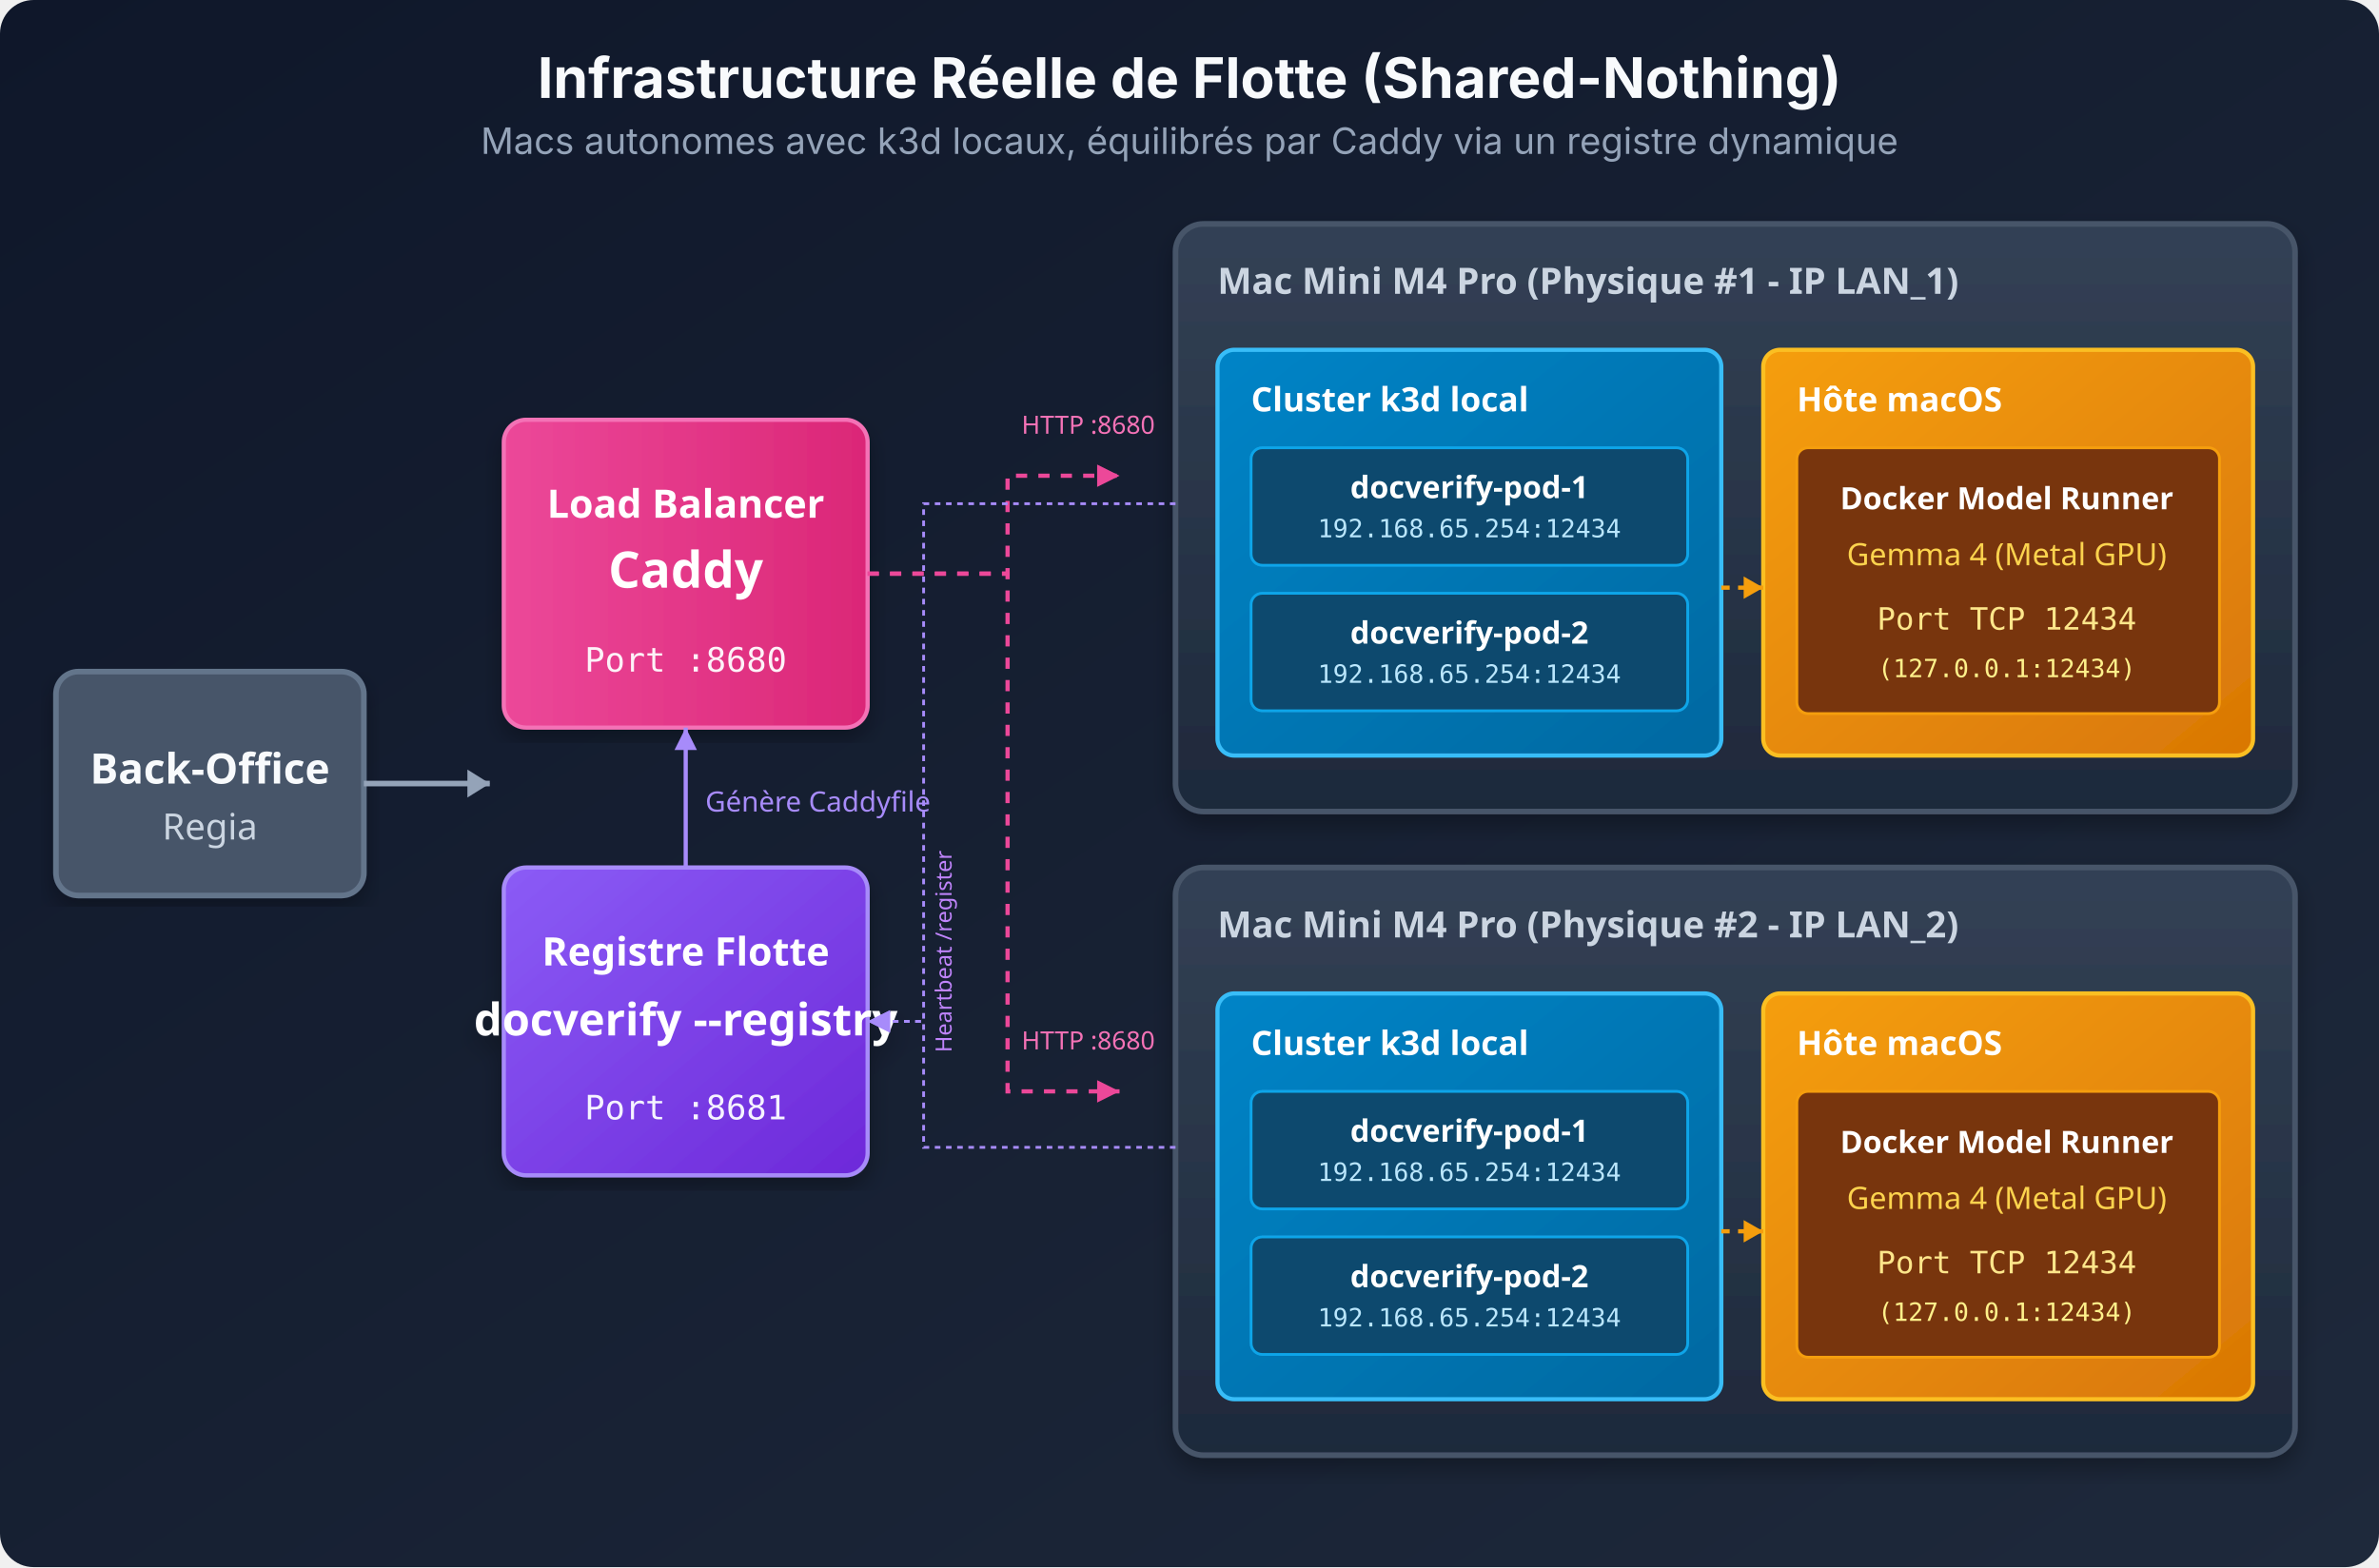
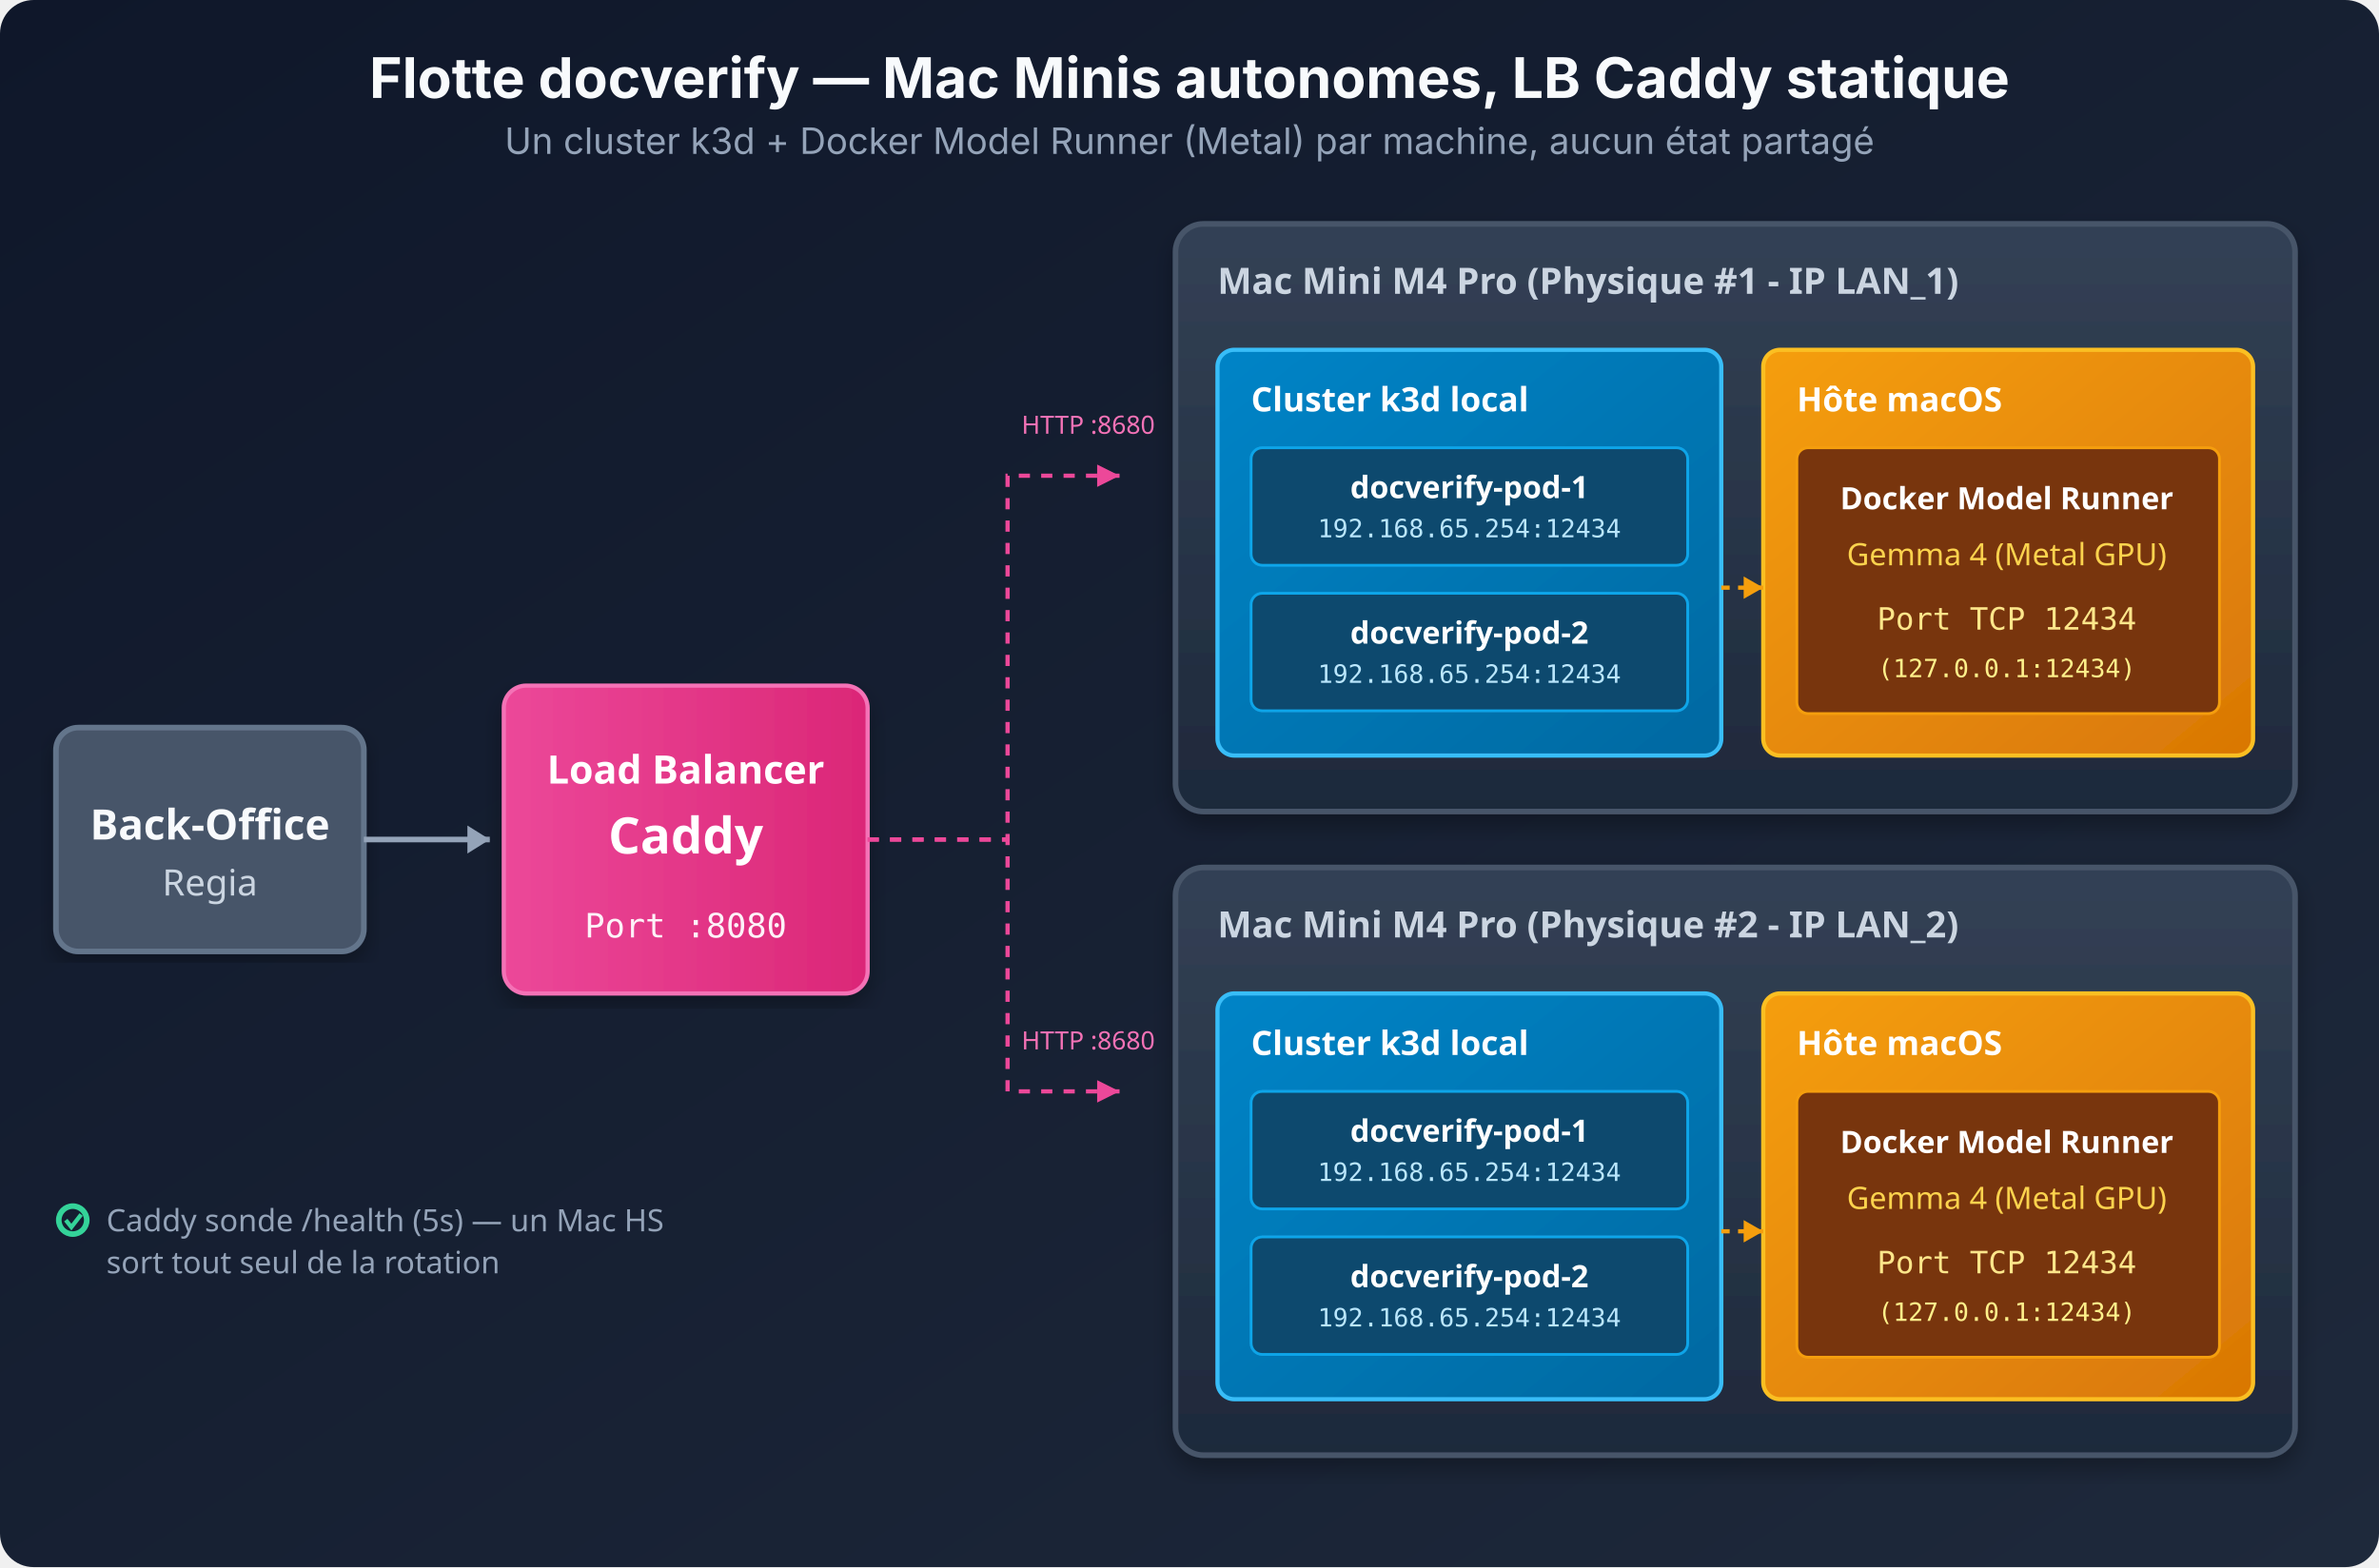
<svg xmlns="http://www.w3.org/2000/svg" viewBox="0 0 850 560" width="100%" height="100%">
  <defs>
    <linearGradient id="bg-grad" x1="0%" y1="0%" x2="100%" y2="100%">
      <stop offset="0%" stop-color="#0f172a" />
      <stop offset="100%" stop-color="#1e293b" />
    </linearGradient>
    <linearGradient id="mac-grad" x1="0%" y1="0%" x2="0%" y2="100%">
      <stop offset="0%" stop-color="#334155" />
      <stop offset="100%" stop-color="#1e293b" />
    </linearGradient>
    <linearGradient id="k3d-grad" x1="0%" y1="0%" x2="100%" y2="100%">
      <stop offset="0%" stop-color="#0284c7" />
      <stop offset="100%" stop-color="#0369a1" />
    </linearGradient>
    <linearGradient id="dmr-grad" x1="0%" y1="0%" x2="100%" y2="100%">
      <stop offset="0%" stop-color="#f59e0b" />
      <stop offset="100%" stop-color="#d97706" />
    </linearGradient>
    <linearGradient id="lb-grad" x1="0%" y1="0%" x2="100%" y2="0%">
      <stop offset="0%" stop-color="#ec4899" />
      <stop offset="100%" stop-color="#db2777" />
    </linearGradient>
-     <linearGradient id="reg-grad" x1="0%" y1="0%" x2="100%" y2="100%">
-       <stop offset="0%" stop-color="#8b5cf6" />
-       <stop offset="100%" stop-color="#6d28d9" />
-     </linearGradient>
    <filter id="shadow" x="-5%" y="-5%" width="110%" height="110%">
      <feDropShadow dx="0" dy="4" stdDeviation="4" flood-color="#000" flood-opacity="0.3" />
    </filter>
  </defs>
  <rect width="850" height="560" rx="12" fill="url(#bg-grad)" />
  <text x="425" y="35" font-family="system-ui, -apple-system, sans-serif" font-size="20" font-weight="bold" fill="#f8fafc" text-anchor="middle">
-     Infrastructure Réelle de Flotte (Shared-Nothing)
+     Flotte docverify — Mac Minis autonomes, LB Caddy statique
  </text>
  <text x="425" y="55" font-family="system-ui, -apple-system, sans-serif" font-size="13" fill="#94a3b8" text-anchor="middle">
-     Macs autonomes avec k3d locaux, équilibrés par Caddy via un registre dynamique
+     Un cluster k3d + Docker Model Runner (Metal) par machine, aucun état partagé
  </text>
-   <g transform="translate(20, 240)" filter="url(#shadow)">
+   <g transform="translate(20, 260)" filter="url(#shadow)">
    <rect width="110" height="80" rx="8" fill="#475569" stroke="#64748b" stroke-width="2" />
    <text x="55" y="40" font-family="system-ui, sans-serif" font-size="15" font-weight="bold" fill="#f8fafc" text-anchor="middle">Back-Office</text>
    <text x="55" y="60" font-family="system-ui, sans-serif" font-size="13" fill="#cbd5e1" text-anchor="middle">Regia</text>
  </g>
  <g stroke="#94a3b8" stroke-width="2" fill="none">
-     <path d="M 130 280 L 175 280" />
-     <polygon points="175,280 167,275 167,285" fill="#94a3b8" stroke="none" />
+     <path d="M 130 300 L 175 300" />
+     <polygon points="175,300 167,295 167,305" fill="#94a3b8" stroke="none" />
  </g>
-   <g transform="translate(180, 150)" filter="url(#shadow)">
+   <g transform="translate(180, 245)" filter="url(#shadow)">
    <rect width="130" height="110" rx="8" fill="url(#lb-grad)" stroke="#f472b6" stroke-width="1.5" />
    <text x="65" y="35" font-family="system-ui, sans-serif" font-size="14" font-weight="bold" fill="#ffffff" text-anchor="middle">Load Balancer</text>
    <text x="65" y="60" font-family="system-ui, sans-serif" font-size="18" font-weight="bold" fill="#ffffff" text-anchor="middle">Caddy</text>
-     <text x="65" y="90" font-family="monospace" font-size="12" fill="#fdf2f8" text-anchor="middle">Port :8680</text>
+     <text x="65" y="90" font-family="monospace" font-size="12" fill="#fdf2f8" text-anchor="middle">Port :8080</text>
  </g>
-   <g transform="translate(180, 310)" filter="url(#shadow)">
-     <rect width="130" height="110" rx="8" fill="url(#reg-grad)" stroke="#a78bfa" stroke-width="1.5" />
-     <text x="65" y="35" font-family="system-ui, sans-serif" font-size="14" font-weight="bold" fill="#ffffff" text-anchor="middle">Registre Flotte</text>
-     <text x="65" y="60" font-family="system-ui, sans-serif" font-size="16" font-weight="bold" fill="#ffffff" text-anchor="middle">docverify --registry</text>
-     <text x="65" y="90" font-family="monospace" font-size="12" fill="#f5f3ff" text-anchor="middle">Port :8681</text>
-   </g>
-   <g stroke="#a78bfa" stroke-width="1.5" fill="none">
-     <path d="M 245 310 L 245 260" />
-     <polygon points="245,260 241,268 249,268" fill="#a78bfa" stroke="none" />
-   </g>
-   <text x="252" y="290" font-family="system-ui, sans-serif" font-size="10" fill="#a78bfa">Génère Caddyfile</text>
  <g stroke="#ec4899" stroke-width="1.5" stroke-dasharray="4" fill="none">
-     <path d="M 310 205 L 360 205 L 360 170 L 400 170" />
+     <path d="M 310 300 L 360 300 L 360 170 L 400 170" />
    <polygon points="400,170 392,166 392,174" fill="#ec4899" stroke="none" />
-     <path d="M 310 205 L 360 205 L 360 390 L 400 390" />
+     <path d="M 310 300 L 360 300 L 360 390 L 400 390" />
    <polygon points="400,390 392,386 392,394" fill="#ec4899" stroke="none" />
  </g>
  <text x="365" y="155" font-family="system-ui, sans-serif" font-size="9" fill="#f472b6">HTTP :8680</text>
  <text x="365" y="375" font-family="system-ui, sans-serif" font-size="9" fill="#f472b6">HTTP :8680</text>
  <g transform="translate(420, 80)" filter="url(#shadow)">
    <rect width="400" height="210" rx="10" fill="url(#mac-grad)" stroke="#475569" stroke-width="2" />
    <text x="15" y="25" font-family="system-ui, sans-serif" font-size="13" font-weight="bold" fill="#cbd5e1">Mac Mini M4 Pro (Physique #1 - IP LAN_1)</text>
    <g transform="translate(15, 45)">
      <rect width="180" height="145" rx="6" fill="url(#k3d-grad)" stroke="#38bdf8" stroke-width="1.5" />
      <text x="12" y="22" font-family="system-ui, sans-serif" font-size="12" font-weight="bold" fill="#ffffff">Cluster k3d local</text>
      <g transform="translate(12, 35)">
        <rect width="156" height="42" rx="4" fill="#0c4a6e" stroke="#0ea5e9" stroke-width="1" />
        <text x="78" y="18" font-family="system-ui, sans-serif" font-size="11" font-weight="bold" fill="#ffffff" text-anchor="middle">docverify-pod-1</text>
        <text x="78" y="32" font-family="monospace" font-size="9" fill="#bae6fd" text-anchor="middle">192.168.65.254:12434</text>
      </g>
      <g transform="translate(12, 87)">
        <rect width="156" height="42" rx="4" fill="#0c4a6e" stroke="#0ea5e9" stroke-width="1" />
        <text x="78" y="18" font-family="system-ui, sans-serif" font-size="11" font-weight="bold" fill="#ffffff" text-anchor="middle">docverify-pod-2</text>
        <text x="78" y="32" font-family="monospace" font-size="9" fill="#bae6fd" text-anchor="middle">192.168.65.254:12434</text>
      </g>
    </g>
    <g transform="translate(210, 45)">
      <rect width="175" height="145" rx="6" fill="url(#dmr-grad)" stroke="#fbbf24" stroke-width="1.5" />
      <text x="12" y="22" font-family="system-ui, sans-serif" font-size="12" font-weight="bold" fill="#ffffff">Hôte macOS</text>
      <g transform="translate(12, 35)">
        <rect width="151" height="95" rx="4" fill="#78350f" stroke="#f59e0b" stroke-width="1" />
        <text x="75" y="22" font-family="system-ui, sans-serif" font-size="11" font-weight="bold" fill="#ffffff" text-anchor="middle">Docker Model Runner</text>
        <text x="75" y="42" font-family="system-ui, sans-serif" font-size="11" fill="#fcd34d" text-anchor="middle">Gemma 4 (Metal GPU)</text>
        <text x="75" y="65" font-family="monospace" font-size="11" fill="#fde68a" text-anchor="middle">Port TCP 12434</text>
        <text x="75" y="82" font-family="monospace" font-size="9" fill="#fef08a" text-anchor="middle">(127.0.0.1:12434)</text>
      </g>
    </g>
    <g stroke="#f59e0b" stroke-width="1.5" stroke-dasharray="3" fill="none">
      <path d="M 195 130 L 210 130" />
      <polygon points="210,130 203,126 203,134" fill="#f59e0b" stroke="none" />
    </g>
  </g>
  <g transform="translate(420, 310)" filter="url(#shadow)">
    <rect width="400" height="210" rx="10" fill="url(#mac-grad)" stroke="#475569" stroke-width="2" />
    <text x="15" y="25" font-family="system-ui, sans-serif" font-size="13" font-weight="bold" fill="#cbd5e1">Mac Mini M4 Pro (Physique #2 - IP LAN_2)</text>
    <g transform="translate(15, 45)">
      <rect width="180" height="145" rx="6" fill="url(#k3d-grad)" stroke="#38bdf8" stroke-width="1.5" />
      <text x="12" y="22" font-family="system-ui, sans-serif" font-size="12" font-weight="bold" fill="#ffffff">Cluster k3d local</text>
      <g transform="translate(12, 35)">
        <rect width="156" height="42" rx="4" fill="#0c4a6e" stroke="#0ea5e9" stroke-width="1" />
        <text x="78" y="18" font-family="system-ui, sans-serif" font-size="11" font-weight="bold" fill="#ffffff" text-anchor="middle">docverify-pod-1</text>
        <text x="78" y="32" font-family="monospace" font-size="9" fill="#bae6fd" text-anchor="middle">192.168.65.254:12434</text>
      </g>
      <g transform="translate(12, 87)">
        <rect width="156" height="42" rx="4" fill="#0c4a6e" stroke="#0ea5e9" stroke-width="1" />
        <text x="78" y="18" font-family="system-ui, sans-serif" font-size="11" font-weight="bold" fill="#ffffff" text-anchor="middle">docverify-pod-2</text>
        <text x="78" y="32" font-family="monospace" font-size="9" fill="#bae6fd" text-anchor="middle">192.168.65.254:12434</text>
      </g>
    </g>
    <g transform="translate(210, 45)">
      <rect width="175" height="145" rx="6" fill="url(#dmr-grad)" stroke="#fbbf24" stroke-width="1.5" />
      <text x="12" y="22" font-family="system-ui, sans-serif" font-size="12" font-weight="bold" fill="#ffffff">Hôte macOS</text>
      <g transform="translate(12, 35)">
        <rect width="151" height="95" rx="4" fill="#78350f" stroke="#f59e0b" stroke-width="1" />
        <text x="75" y="22" font-family="system-ui, sans-serif" font-size="11" font-weight="bold" fill="#ffffff" text-anchor="middle">Docker Model Runner</text>
        <text x="75" y="42" font-family="system-ui, sans-serif" font-size="11" fill="#fcd34d" text-anchor="middle">Gemma 4 (Metal GPU)</text>
        <text x="75" y="65" font-family="monospace" font-size="11" fill="#fde68a" text-anchor="middle">Port TCP 12434</text>
        <text x="75" y="82" font-family="monospace" font-size="9" fill="#fef08a" text-anchor="middle">(127.0.0.1:12434)</text>
      </g>
    </g>
    <g stroke="#f59e0b" stroke-width="1.5" stroke-dasharray="3" fill="none">
      <path d="M 195 130 L 210 130" />
      <polygon points="210,130 203,126 203,134" fill="#f59e0b" stroke="none" />
    </g>
  </g>
-   <g stroke="#a78bfa" stroke-width="1" stroke-dasharray="2" fill="none">
-     <path d="M 420 180 L 330 180 L 330 365 L 310 365" />
-     <polygon points="310,365 318,361 318,369" fill="#a78bfa" stroke="none" />
-     <path d="M 420 410 L 330 410 L 330 365 L 310 365" />
-     <polygon points="310,365 318,361 318,369" fill="#a78bfa" stroke="none" />
+   <g transform="translate(20, 430)">
+     <circle cx="6" cy="6" r="5" fill="none" stroke="#34d399" stroke-width="2" />
+     <path d="M 3.5 6 L 5.5 8.5 L 9 4" fill="none" stroke="#34d399" stroke-width="1.5" />
+     <text x="18" y="10" font-family="system-ui, sans-serif" font-size="11" fill="#94a3b8">Caddy sonde /health (5s) — un Mac HS</text>
+     <text x="18" y="25" font-family="system-ui, sans-serif" font-size="11" fill="#94a3b8">sort tout seul de la rotation</text>
  </g>
-   <text x="340" y="340" font-family="system-ui, sans-serif" font-size="8" fill="#c084fc" text-anchor="middle" transform="rotate(-90 340 340)">Heartbeat /register</text>
</svg>
